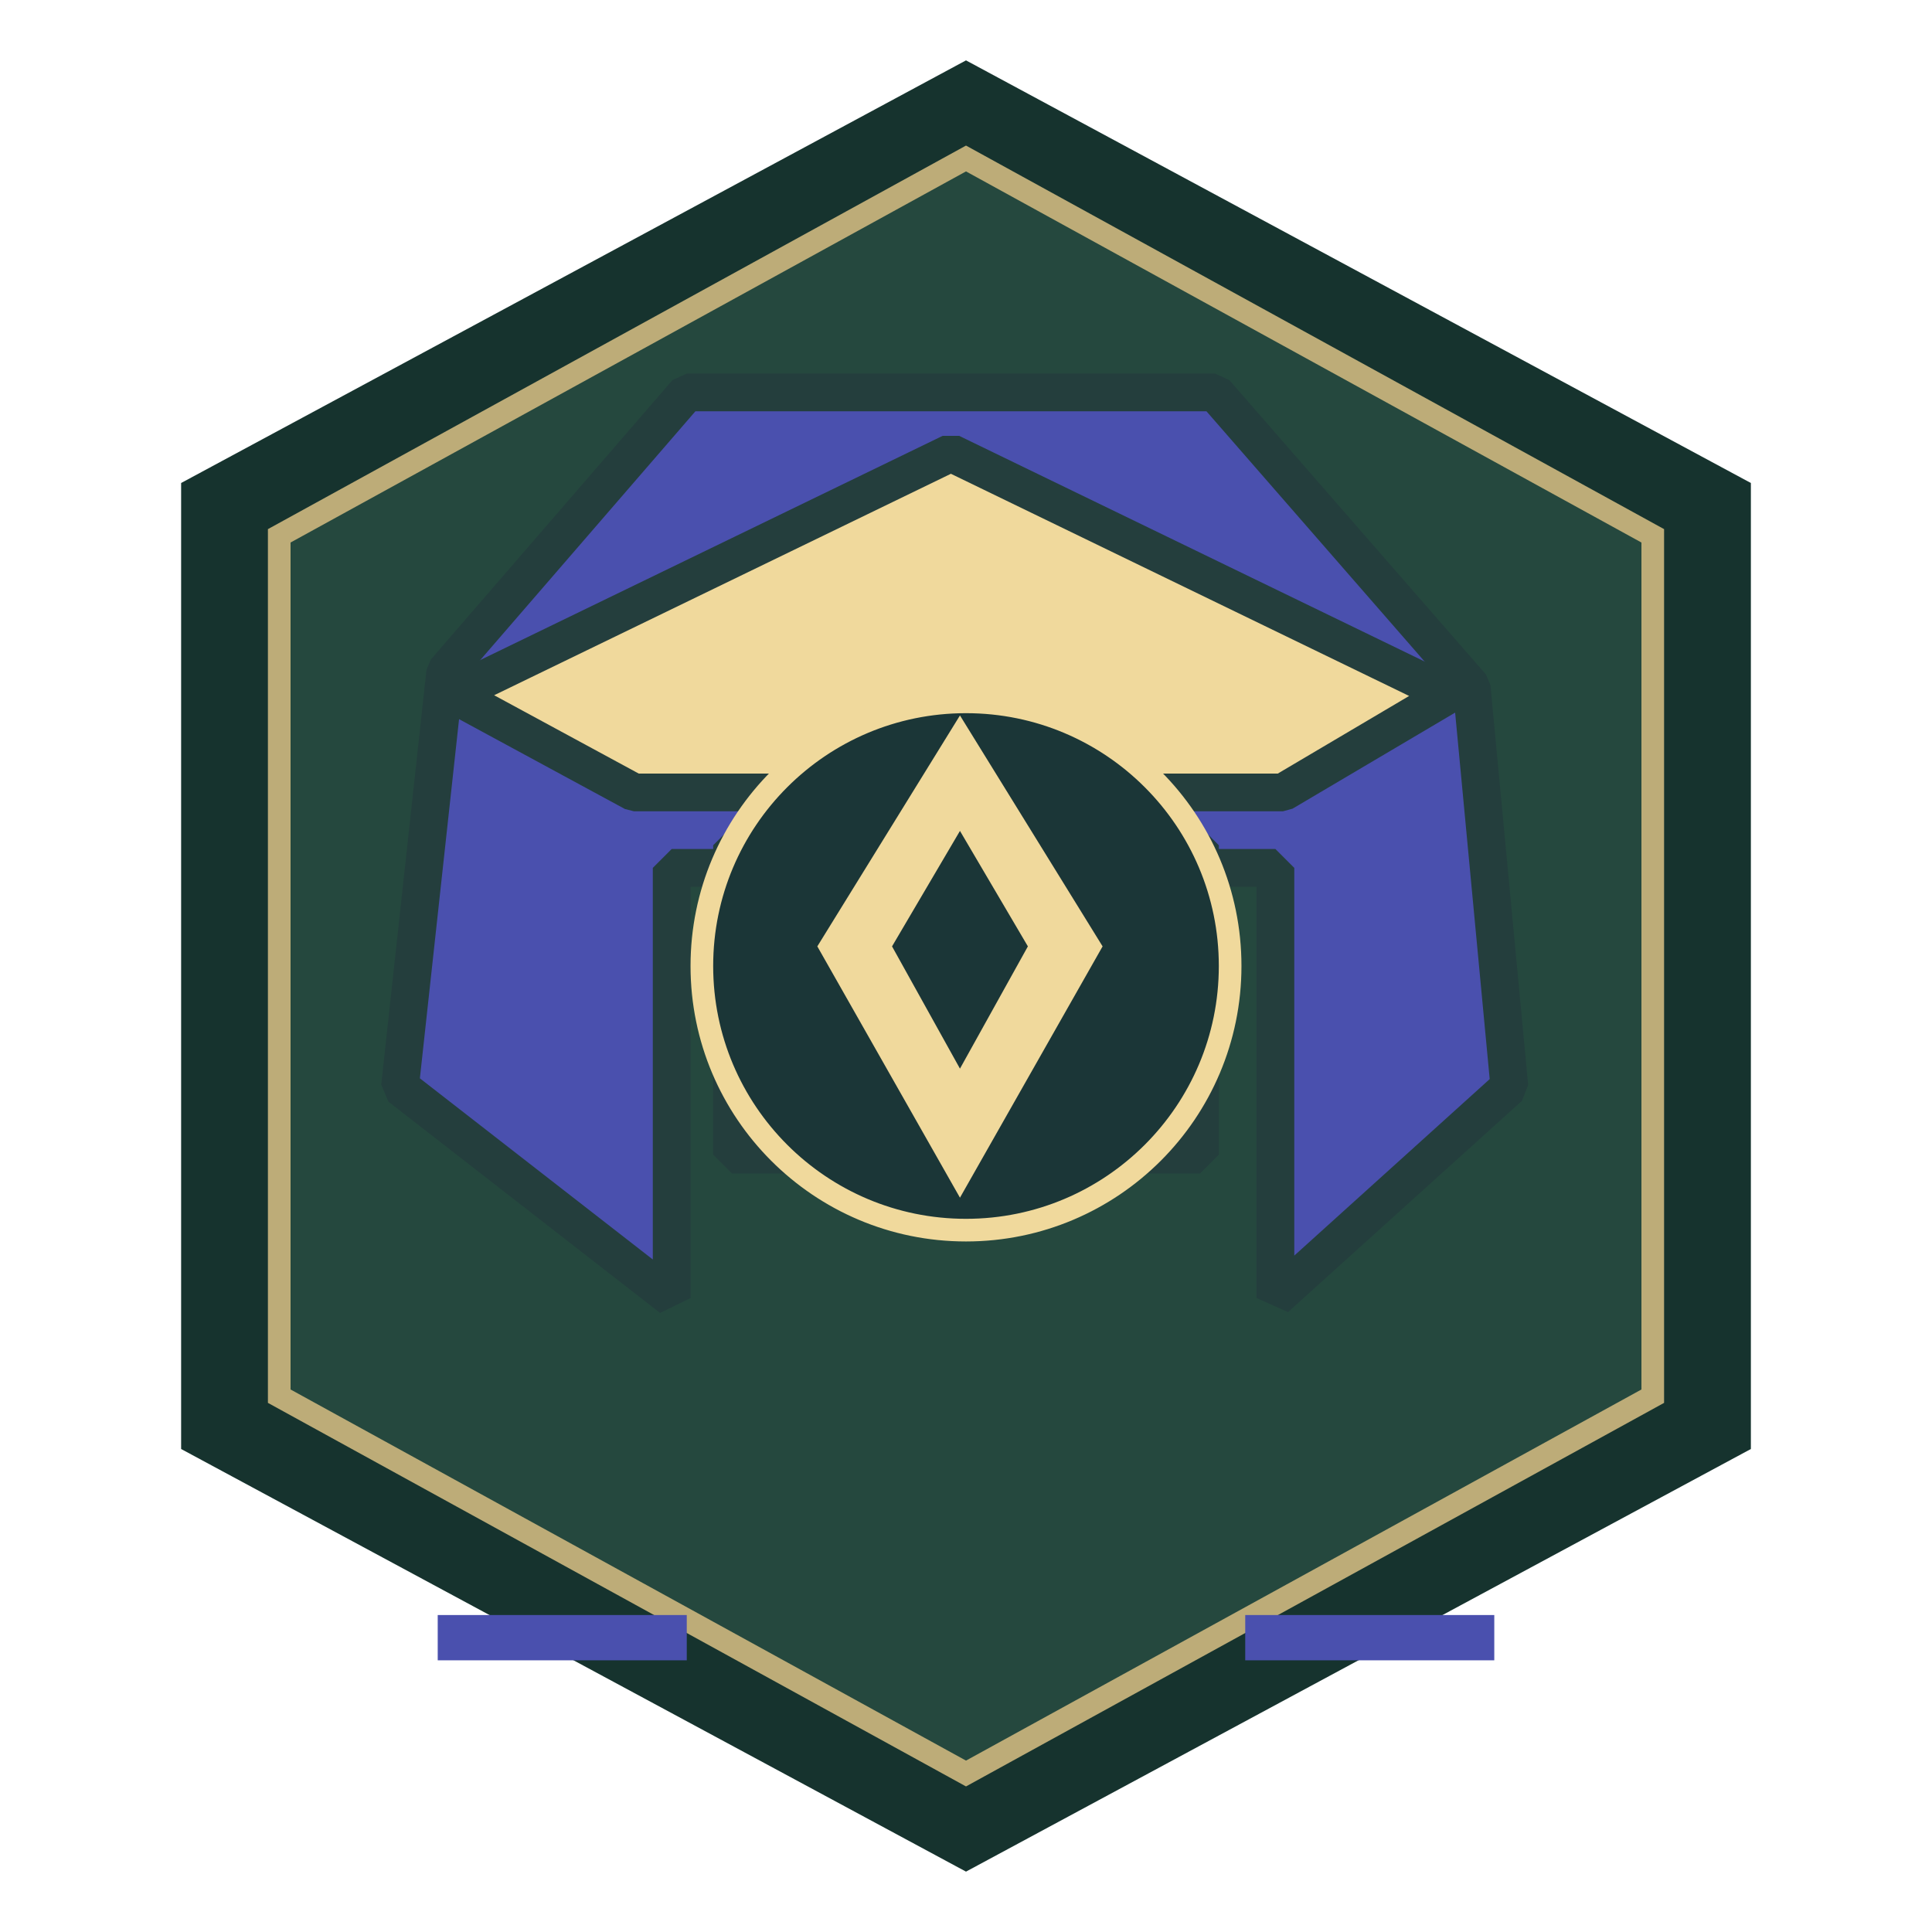
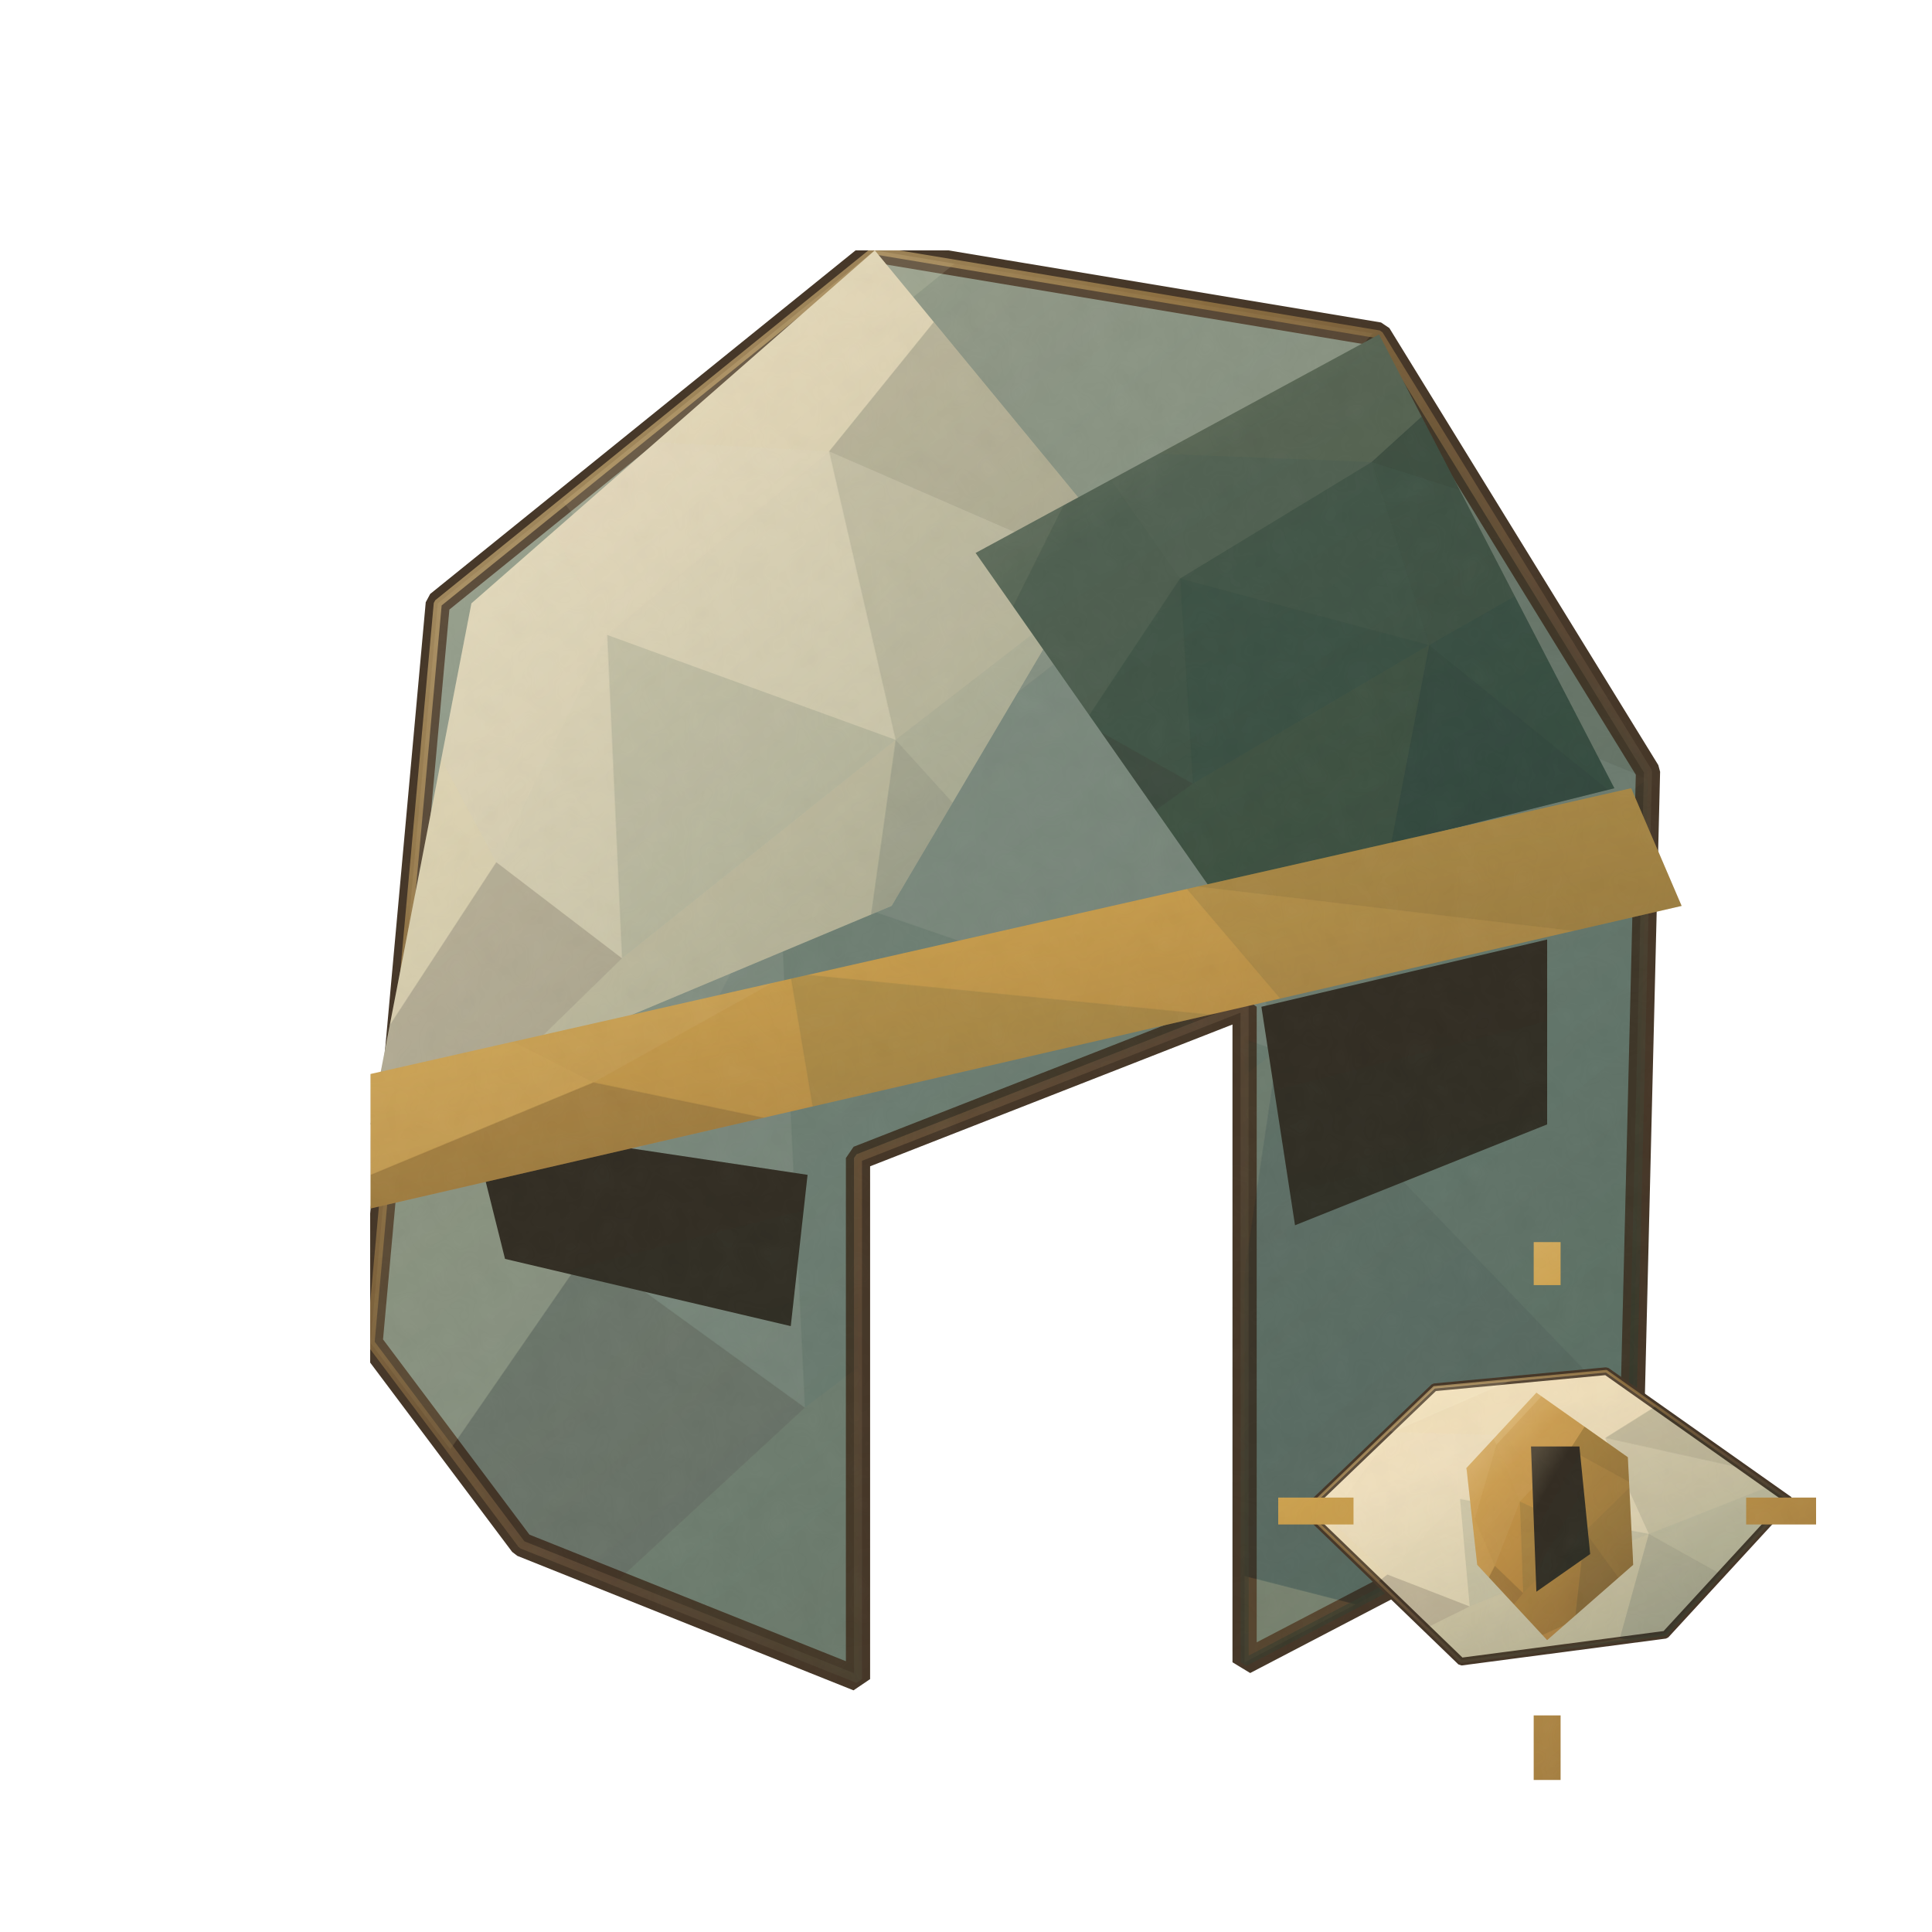
- <svg xmlns="http://www.w3.org/2000/svg" viewBox="0 0 256 256" role="img" aria-label="孤獵冠">
-   <path d="M128 8L232 64V192L128 248L24 192V64Z" fill="#16332e" />
-   <path d="M128 21L219 71V185L128 235L37 185V71Z" fill="#25483e" stroke="#bdac78" stroke-width="3" />
-   <g stroke="#243e3d" stroke-width="5" stroke-linejoin="bevel">
-     <path d="M53 144L59 89L91 52H161L195 91L200 144L169 172V115H89V172Z" fill="#4a50ae" />
-     <path d="M60 92L126 60L192 92L170 105H84Z" fill="#f0d99c" />
-     <path d="M97 112H119V153H97ZM137 112H159V153H137Z" fill="#243e3d" />
+ <svg xmlns="http://www.w3.org/2000/svg" width="256" height="256" viewBox="0 0 100 100" role="img" aria-label="孤獵冠" data-art-style="hazel-faceted-v1">
+   <defs>
+     <pattern id="hazel-planes" width="1" height="1" patternContentUnits="objectBoundingBox">
+       <polygon points="0,0 .47,0 .18,.21" fill="#fff0c8" opacity=".20" />
+       <polygon points=".47,0 .84,0 .62,.23 .18,.21" fill="#eed3a4" opacity=".11" />
+       <polygon points="0,0 .18,.21 .05,.51 0,.39" fill="#fff0cb" opacity=".12" />
+       <polygon points=".18,.21 .62,.23 .32,.44" fill="#f5e0be" opacity=".085" />
+       <polygon points=".84,0 1,0 1,.37 .62,.23" fill="#2b3529" opacity=".20" />
+       <polygon points=".62,.23 1,.37 .71,.56" fill="#344338" opacity=".13" />
+       <polygon points=".05,.51 .18,.21 .32,.44 .17,.7" fill="#eedbbc" opacity=".07" />
+       <polygon points=".32,.44 .71,.56 .34,.81" fill="#193e34" opacity=".12" />
+       <polygon points="1,.37 1,.83 .71,.56" fill="#13332e" opacity=".15" />
+       <polygon points="0,.39 .05,.51 .17,.7 0,.92" fill="#f4d99e" opacity=".12" />
+       <polygon points=".17,.7 .34,.81 .11,1 0,1 0,.92" fill="#372d24" opacity=".19" />
+       <polygon points=".34,.81 .71,.56 .65,.92 .39,1 .11,1" fill="#414a32" opacity=".11" />
+       <polygon points=".71,.56 1,.83 1,1 .65,.92" fill="#152d2a" opacity=".21" />
+       <polygon points=".65,.92 1,1 .39,1" fill="#f0c77e" opacity=".10" />
+     </pattern>
+     <linearGradient id="hazel-rim" x1="0" y1="0" x2=".85" y2="1">
+       <stop offset="0" stop-color="#ffe7ad" />
+       <stop offset=".34" stop-color="#b99250" />
+       <stop offset=".62" stop-color="#66503b" />
+       <stop offset="1" stop-color="#29382c" />
+     </linearGradient>
+     <filter id="hazel-pigment" x="0" y="0" width="100%" height="100%" color-interpolation-filters="sRGB">
+       <feTurbulence type="fractalNoise" baseFrequency=".73" numOctaves="2" seed="23" result="grain" />
+       <feColorMatrix in="grain" type="saturate" values="0" />
+       <feComponentTransfer>
+         <feFuncA type="linear" slope=".045" />
+       </feComponentTransfer>
+       <feComposite operator="in" in2="SourceAlpha" result="grain" />
+       <feBlend in="SourceGraphic" in2="grain" mode="soft-light" />
+     </filter>
+     <linearGradient id="hazel-material-0" x1=".12" y1="0" x2=".83" y2="1">
+       <stop offset="0" stop-color="#939c89" />
+       <stop offset=".27" stop-color="#7f8d80" />
+       <stop offset=".65" stop-color="#748377" />
+       <stop offset="1" stop-color="#66776b" />
+     </linearGradient>
+     <linearGradient id="hazel-material-1" x1=".12" y1="0" x2=".83" y2="1">
+       <stop offset="0" stop-color="#e5d9b9" />
+       <stop offset=".27" stop-color="#e0d6b9" />
+       <stop offset=".65" stop-color="#c9c4a9" />
+       <stop offset="1" stop-color="#adad95" />
+     </linearGradient>
+     <linearGradient id="hazel-material-2" x1=".12" y1="0" x2=".83" y2="1">
+       <stop offset="0" stop-color="#626e5b" />
+       <stop offset=".27" stop-color="#445749" />
+       <stop offset=".65" stop-color="#405446" />
+       <stop offset="1" stop-color="#3b5043" />
+     </linearGradient>
+     <linearGradient id="hazel-material-3" x1=".12" y1="0" x2=".83" y2="1">
+       <stop offset="0" stop-color="#544b3b" />
+       <stop offset=".27" stop-color="#342d23" />
+       <stop offset=".65" stop-color="#322f25" />
+       <stop offset="1" stop-color="#2f3127" />
+     </linearGradient>
+     <linearGradient id="hazel-material-4" x1=".12" y1="0" x2=".83" y2="1">
+       <stop offset="0" stop-color="#dfbc77" />
+       <stop offset=".27" stop-color="#cca14f" />
+       <stop offset=".65" stop-color="#b58d47" />
+       <stop offset="1" stop-color="#99753e" />
+     </linearGradient>
+     <linearGradient id="hazel-material-5" x1=".12" y1="0" x2=".83" y2="1">
+       <stop offset="0" stop-color="#f1e0bb" />
+       <stop offset=".27" stop-color="#eedebc" />
+       <stop offset=".65" stop-color="#d5cbab" />
+       <stop offset="1" stop-color="#b7b397" />
+     </linearGradient>
+     <linearGradient id="hazel-material-6" x1=".12" y1="0" x2=".83" y2="1">
+       <stop offset="0" stop-color="#dcb673" />
+       <stop offset=".27" stop-color="#c79748" />
+       <stop offset=".65" stop-color="#b18542" />
+       <stop offset="1" stop-color="#966f3a" />
+     </linearGradient>
+   </defs>
+   <g filter="url(#hazel-pigment)">
+     <g stroke-linejoin="bevel">
+       <g transform="translate(7 6) scale(.87)">
+         <path d="M14 73L18 29L44 8L74 13L90 39L89 80L66 92L66 53L43 62L43 93L23 85Z" fill="url(#hazel-material-0)" stroke="#463728" stroke-width="1.44" stroke-linejoin="bevel" />
+         <path d="M14 73L18 29L44 8L74 13L90 39L89 80L66 92L66 53L43 62L43 93L23 85Z" fill="url(#hazel-planes)" stroke-linejoin="bevel" />
+         <path d="M14 73L18 29L44 8L74 13L90 39L89 80L66 92L66 53L43 62L43 93L23 85Z" fill="none" stroke="url(#hazel-rim)" stroke-width=".48" stroke-linejoin="bevel" opacity=".6" />
+         <path d="M20 29L44 8L58 25L45 47L14 60Z" fill="url(#hazel-material-1)" />
+         <path d="M20 29L44 8L58 25L45 47L14 60Z" fill="url(#hazel-planes)" />
+         <path d="M50 26L74 13L88 40L64 46Z" fill="url(#hazel-material-2)" />
+         <path d="M50 26L74 13L88 40L64 46Z" fill="url(#hazel-planes)" />
+         <path d="M20 60L40 63L39 72L22 68ZM67 53L84 49L84 60L69 66Z" fill="url(#hazel-material-3)" />
+         <path d="M14 57L89 40L92 47L14 65Z" fill="url(#hazel-material-4)" />
+         <path d="M14 57L89 40L92 47L14 65Z" fill="url(#hazel-planes)" />
+         <g transform="translate(68 67) scale(.32)">
+           <path d="M5 50L29 27L61 24L95 48L72 73L34 78Z" fill="url(#hazel-material-5)" stroke="#463728" stroke-width="1.44" stroke-linejoin="bevel" />
+           <path d="M5 50L29 27L61 24L95 48L72 73L34 78Z" fill="url(#hazel-planes)" stroke-linejoin="bevel" />
+           <path d="M5 50L29 27L61 24L95 48L72 73L34 78Z" fill="none" stroke="url(#hazel-rim)" stroke-width=".48" stroke-linejoin="bevel" opacity=".6" />
+           <path d="M48 28L65 40L66 60L50 74L37 60L35 42Z" fill="url(#hazel-material-6)" />
+           <path d="M48 28L65 40L66 60L50 74L37 60L35 42Z" fill="url(#hazel-planes)" />
+           <path d="M47 38H56L58 58L48 65Z" fill="url(#hazel-material-3)" />
+           <path d="M50 8V0M50 100V88M0 50H14M87 50H100" fill="none" stroke="url(#hazel-material-4)" stroke-width="5" stroke-linejoin="bevel" />
+         </g>
+       </g>
+     </g>
  </g>
-   <circle cx="128" cy="128" r="35" fill="#1b3637" stroke="#f0d99c" stroke-width="3" />
-   <g fill="#f0d99c" transform="translate(12 12) scale(.9)">
-     <path d="M128 92L149 126L128 163L107 126ZM128 109L118 126L128 144L138 126Z" fill-rule="evenodd" />
-   </g>
-   <path d="M58 217H91M165 217H198" stroke="#4a50ae" stroke-width="6" />
</svg>
